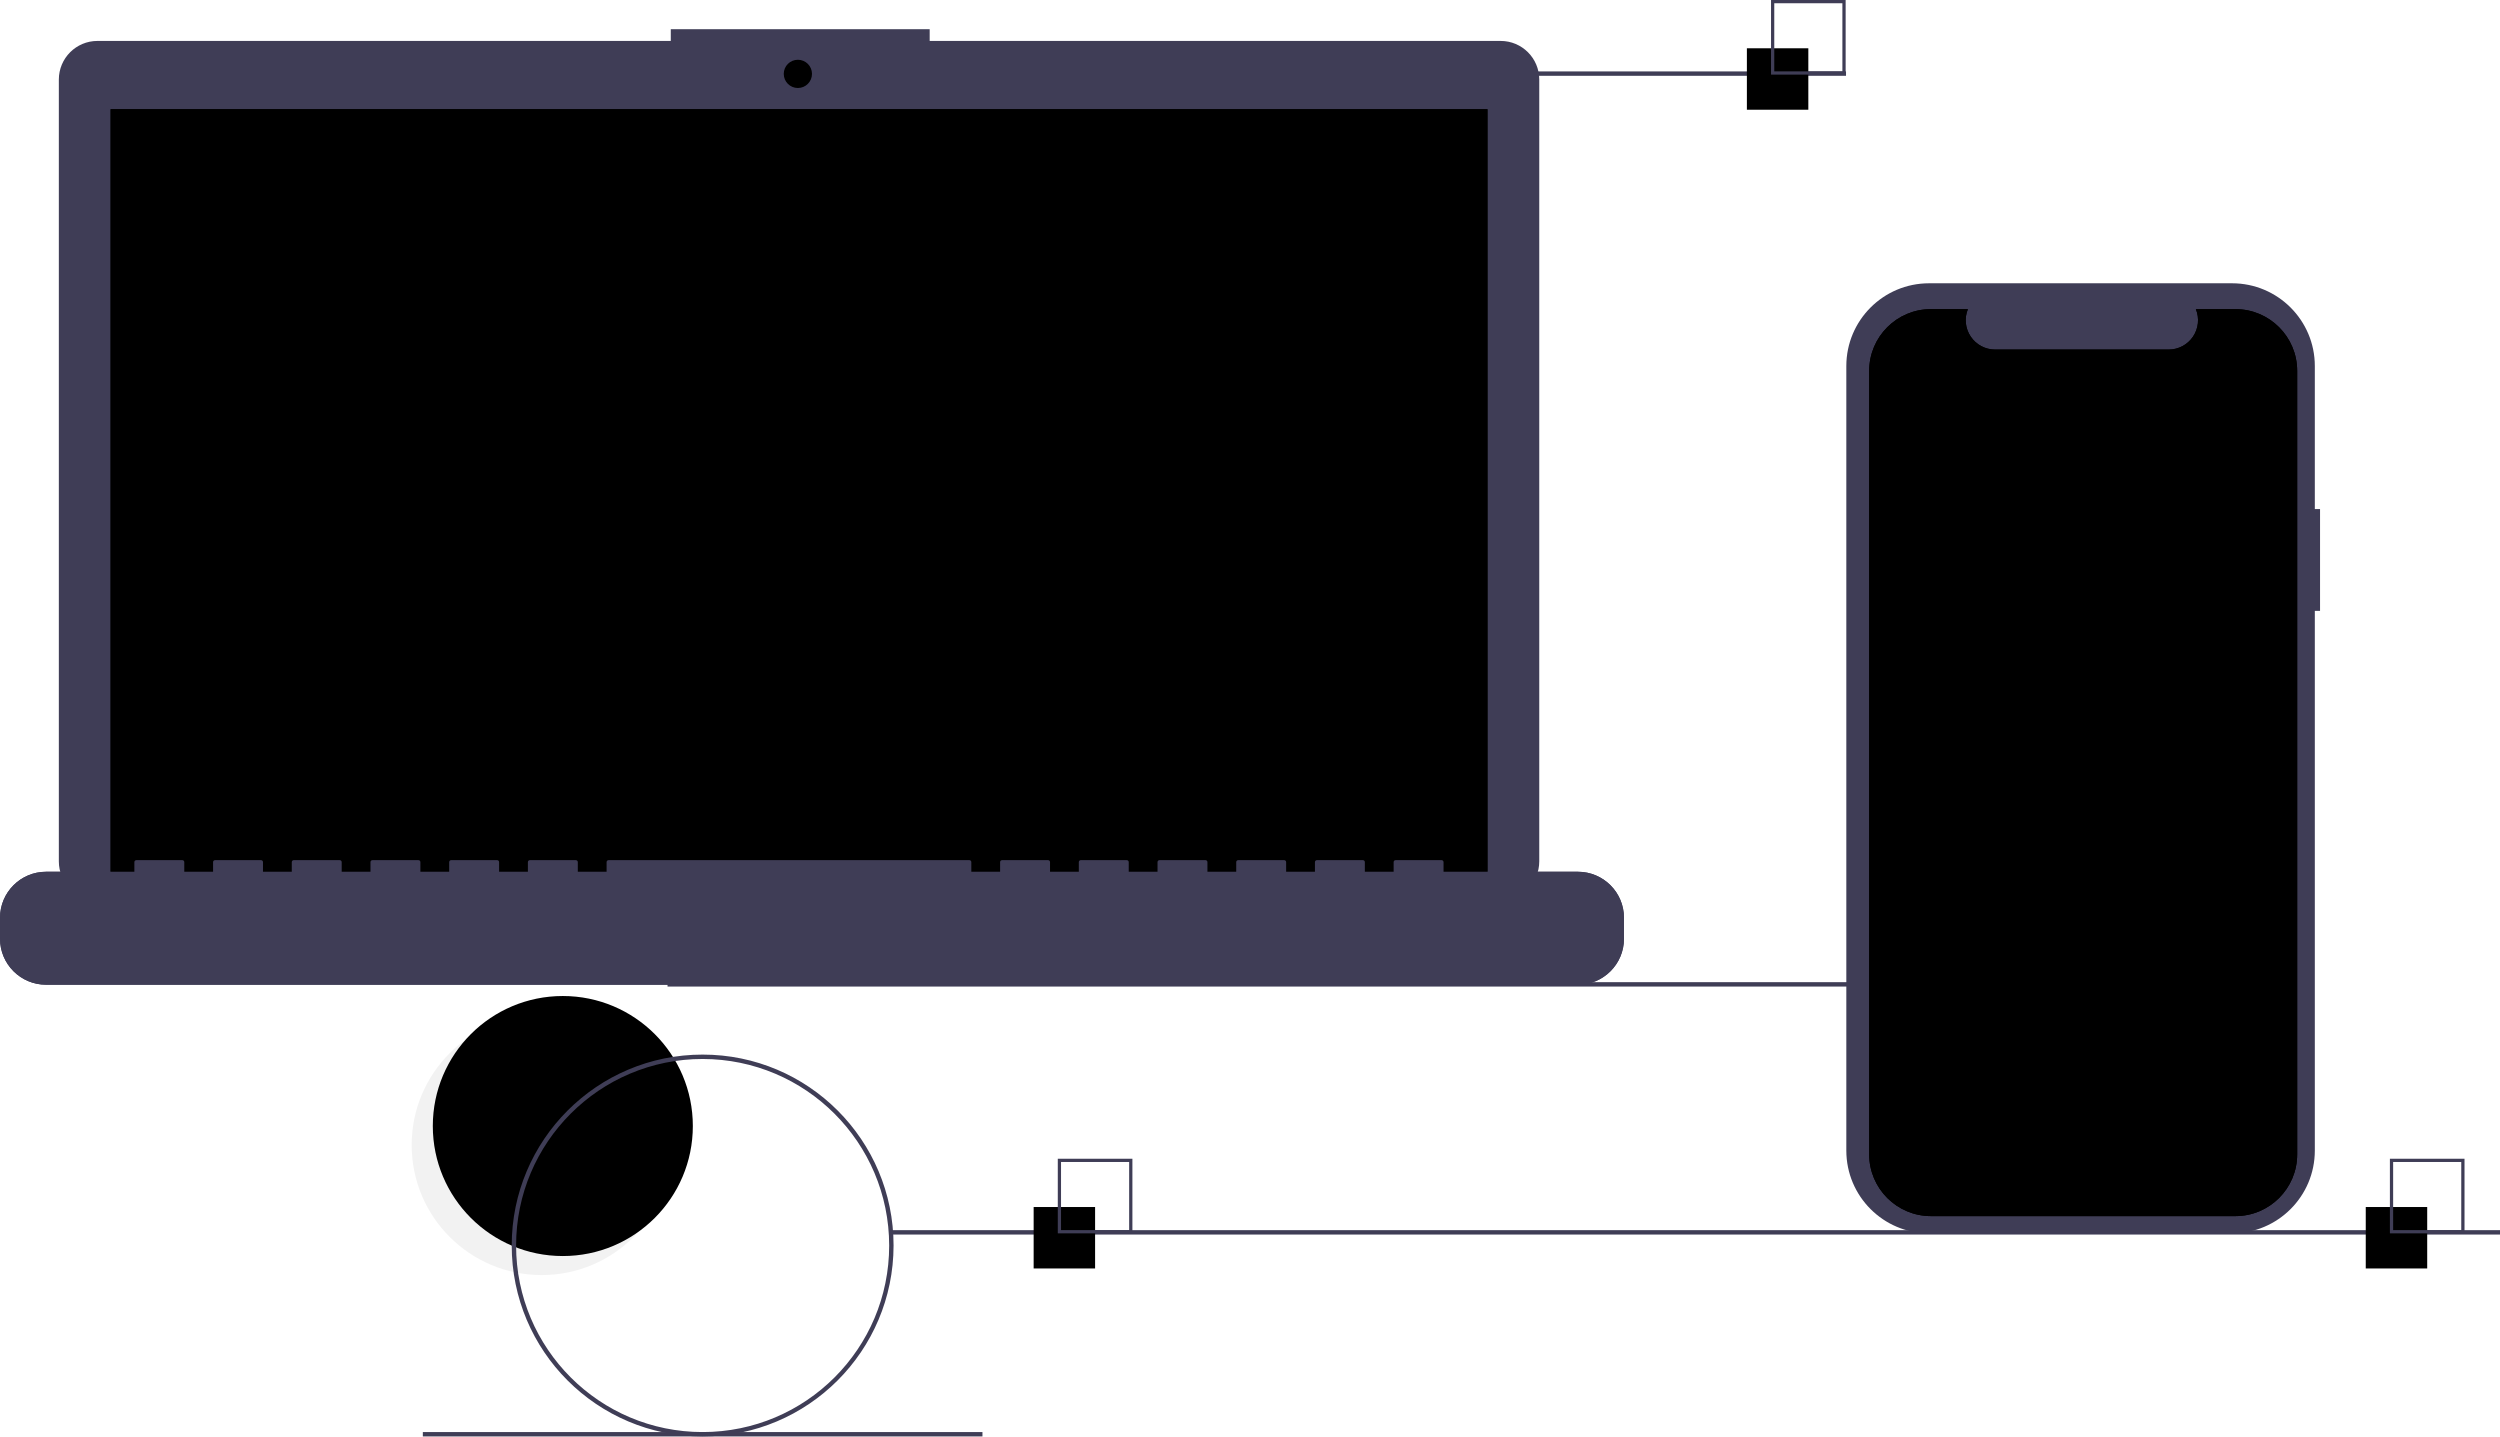
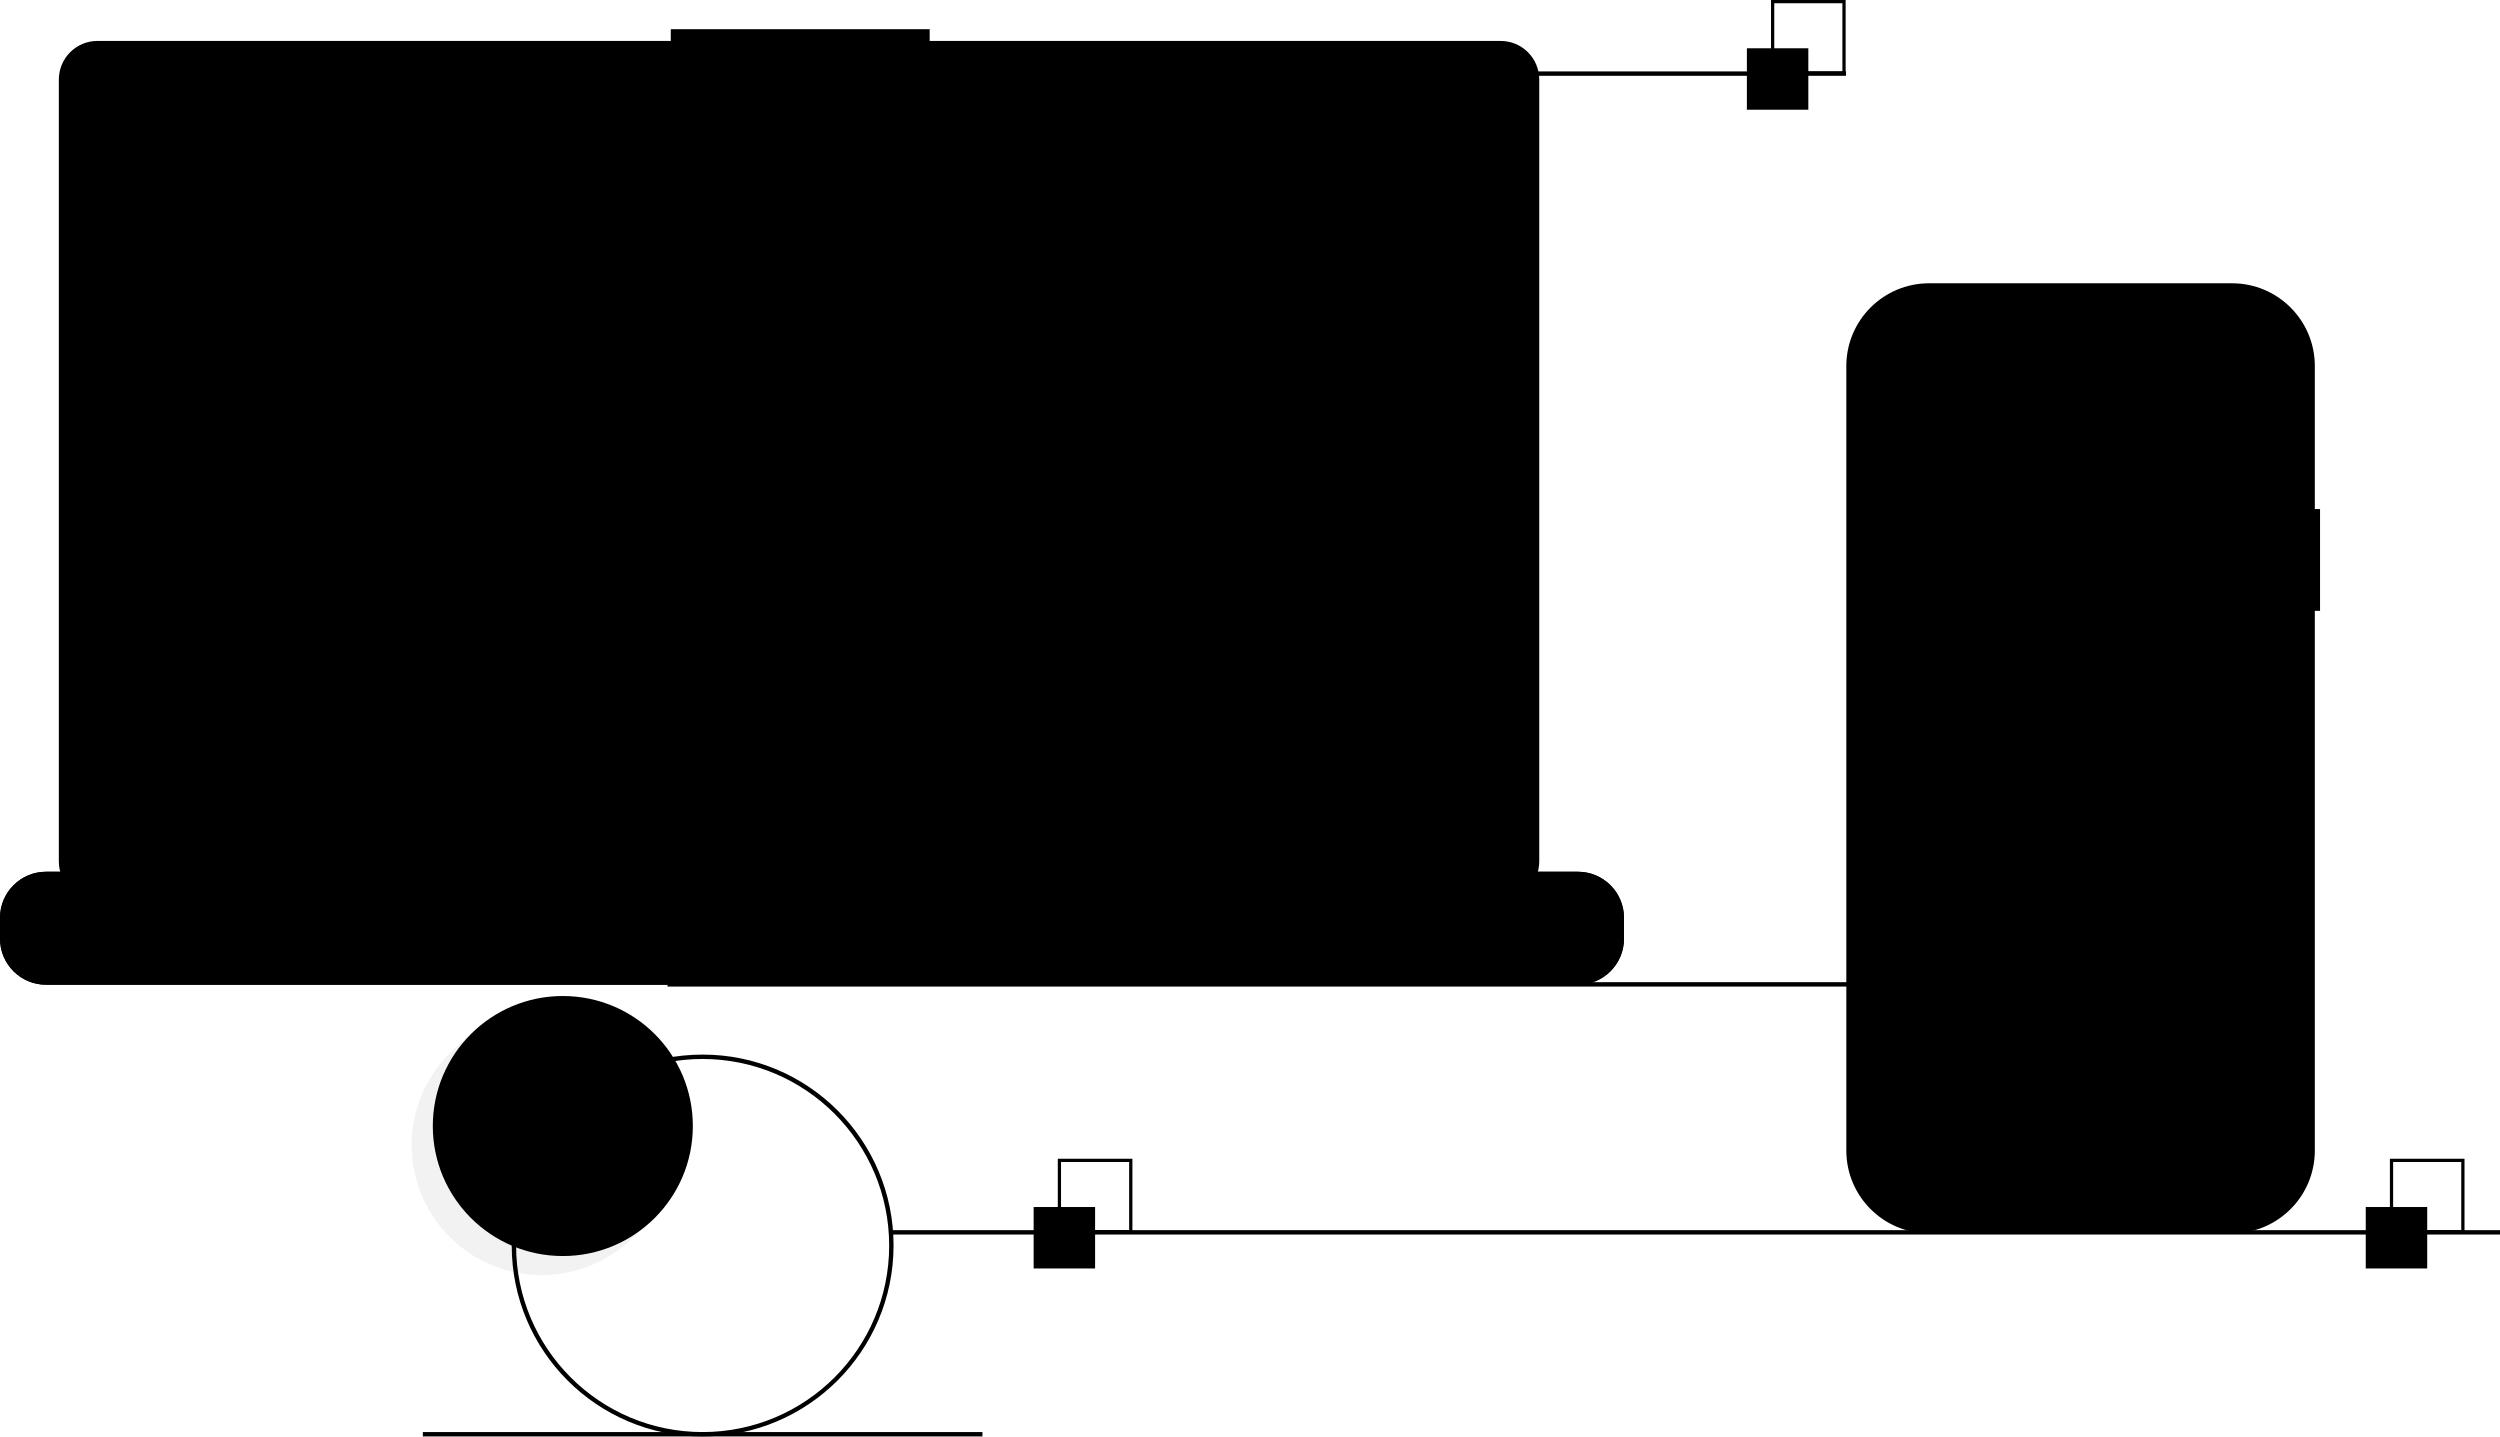
<svg xmlns="http://www.w3.org/2000/svg" id="b6117b06-2b45-45bc-b789-4a82ab6612dd" data-name="Layer 1" width="1139.171" height="654.543" viewBox="0 0 1139.171 654.543">
  <circle cx="246.827" cy="521.765" r="59.243" fill="#f2f2f2" />
  <circle cx="256.46" cy="513.095" r="59.243" class="brand-filled" />
-   <rect x="304.171" y="447.543" width="733" height="2" fill="#3f3d56" />
-   <path d="M714.207,141.381H454.038v-5.362h-117.971v5.362H74.825a17.599,17.599,0,0,0-17.599,17.599V515.231a17.599,17.599,0,0,0,17.599,17.599H714.207a17.599,17.599,0,0,0,17.599-17.599V158.979A17.599,17.599,0,0,0,714.207,141.381Z" transform="translate(-30.41456 -122.7284)" fill="#3f3d56" />
+   <rect x="304.171" y="447.543" width="733" height="2" class="grey1-filled" />
+   <path d="M714.207,141.381H454.038v-5.362h-117.971v5.362H74.825a17.599,17.599,0,0,0-17.599,17.599V515.231a17.599,17.599,0,0,0,17.599,17.599H714.207a17.599,17.599,0,0,0,17.599-17.599V158.979A17.599,17.599,0,0,0,714.207,141.381Z" transform="translate(-30.41456 -122.7284)" class="grey1-filled" />
  <rect x="50.406" y="49.754" width="627.391" height="353.913" class="brand-filled" />
  <circle cx="363.565" cy="33.667" r="6.435" class="brand-filled" />
  <polygon points="498.374 403.667 50.406 403.667 50.406 49.754 498.374 403.667" opacity="0.1" />
  <circle cx="148.574" cy="316.876" r="60.307" fill="#f2f2f2" />
-   <rect x="509.953" y="240.622" width="58.605" height="12.246" fill="#3f3d56" />
-   <rect x="439.102" y="145.279" width="200.307" height="5.248" fill="#3f3d56" />
-   <rect x="439.102" y="161.898" width="200.307" height="5.248" fill="#3f3d56" />
-   <rect x="439.102" y="178.518" width="200.307" height="5.248" fill="#3f3d56" />
-   <rect x="439.102" y="195.137" width="200.307" height="5.248" fill="#3f3d56" />
-   <rect x="439.102" y="211.756" width="200.307" height="5.248" fill="#3f3d56" />
+   <rect x="509.953" y="240.622" width="58.605" height="12.246" class="grey1-filled" />
+   <rect x="439.102" y="145.279" width="200.307" height="5.248" class="grey1-filled" />
+   <rect x="439.102" y="161.898" width="200.307" height="5.248" class="grey1-filled" />
+   <rect x="439.102" y="178.518" width="200.307" height="5.248" class="grey1-filled" />
+   <rect x="439.102" y="195.137" width="200.307" height="5.248" class="grey1-filled" />
+   <rect x="439.102" y="211.756" width="200.307" height="5.248" class="grey1-filled" />
  <rect x="614.917" y="56.934" width="24.492" height="24.492" fill="#f2f2f2" />
-   <path d="M681.195,215.525h-29.74v-29.74h29.74Zm-28.447-1.293h27.154V187.078H652.748Z" transform="translate(-30.41456 -122.7284)" fill="#3f3d56" />
-   <path d="M749.422,519.96H688.192v-4.412a.875.875,0,0,0-.875-.875h-20.993a.875.875,0,0,0-.875.875v4.412H652.329v-4.412a.875.875,0,0,0-.875-.875H630.462a.875.875,0,0,0-.875.875v4.412H616.467v-4.412a.875.875,0,0,0-.875-.875H594.599a.875.875,0,0,0-.875.875v4.412H580.604v-4.412a.875.875,0,0,0-.875-.875H558.736a.875.875,0,0,0-.875.875v4.412H544.741v-4.412a.875.875,0,0,0-.875-.875H522.873a.875.875,0,0,0-.875.875v4.412H508.878v-4.412a.875.875,0,0,0-.875-.875h-20.993a.875.875,0,0,0-.875.875v4.412H473.015v-4.412a.875.875,0,0,0-.875-.875H307.696a.875.875,0,0,0-.875.875v4.412H293.701v-4.412a.875.875,0,0,0-.875-.875H271.833a.875.875,0,0,0-.875.875v4.412H257.838v-4.412a.875.875,0,0,0-.875-.875h-20.993a.875.875,0,0,0-.875.875v4.412H221.975v-4.412a.875.875,0,0,0-.875-.875H200.107a.875.875,0,0,0-.875.875v4.412H186.112v-4.412a.875.875,0,0,0-.875-.875H164.244a.875.875,0,0,0-.875.875v4.412H150.249v-4.412a.875.875,0,0,0-.875-.875H128.381a.875.875,0,0,0-.875.875v4.412H114.386v-4.412a.875.875,0,0,0-.875-.875H92.519a.875.875,0,0,0-.875.875v4.412H51.407a20.993,20.993,0,0,0-20.993,20.993v9.492A20.993,20.993,0,0,0,51.407,571.438H749.422a20.993,20.993,0,0,0,20.993-20.993v-9.492A20.993,20.993,0,0,0,749.422,519.96Z" transform="translate(-30.41456 -122.7284)" fill="#3f3d56" />
-   <path d="M193.586,477.272a76,76,0,1,1,76-76A76.086,76.086,0,0,1,193.586,477.272Zm0-150a74,74,0,1,0,74,74A74.084,74.084,0,0,0,193.586,327.272Z" transform="translate(-30.41456 -122.7284)" fill="#3f3d56" />
-   <rect x="586.171" y="32.543" width="255" height="2" fill="#3f3d56" />
-   <rect x="406.171" y="560.543" width="733" height="2" fill="#3f3d56" />
-   <rect x="192.672" y="652.543" width="255" height="2" fill="#3f3d56" />
+   <path d="M681.195,215.525h-29.74v-29.74h29.74Zm-28.447-1.293h27.154V187.078H652.748Z" transform="translate(-30.41456 -122.7284)" class="grey1-filled" />
+   <path d="M749.422,519.96H688.192v-4.412a.875.875,0,0,0-.875-.875h-20.993a.875.875,0,0,0-.875.875v4.412H652.329v-4.412a.875.875,0,0,0-.875-.875H630.462a.875.875,0,0,0-.875.875v4.412H616.467v-4.412a.875.875,0,0,0-.875-.875H594.599a.875.875,0,0,0-.875.875v4.412H580.604v-4.412a.875.875,0,0,0-.875-.875H558.736a.875.875,0,0,0-.875.875v4.412H544.741v-4.412a.875.875,0,0,0-.875-.875H522.873a.875.875,0,0,0-.875.875v4.412H508.878v-4.412a.875.875,0,0,0-.875-.875h-20.993a.875.875,0,0,0-.875.875v4.412H473.015v-4.412a.875.875,0,0,0-.875-.875H307.696a.875.875,0,0,0-.875.875v4.412H293.701v-4.412a.875.875,0,0,0-.875-.875H271.833a.875.875,0,0,0-.875.875v4.412H257.838v-4.412a.875.875,0,0,0-.875-.875h-20.993a.875.875,0,0,0-.875.875v4.412H221.975v-4.412a.875.875,0,0,0-.875-.875H200.107a.875.875,0,0,0-.875.875v4.412H186.112v-4.412a.875.875,0,0,0-.875-.875H164.244a.875.875,0,0,0-.875.875v4.412H150.249v-4.412a.875.875,0,0,0-.875-.875H128.381a.875.875,0,0,0-.875.875v4.412H114.386v-4.412a.875.875,0,0,0-.875-.875H92.519a.875.875,0,0,0-.875.875v4.412H51.407a20.993,20.993,0,0,0-20.993,20.993v9.492A20.993,20.993,0,0,0,51.407,571.438H749.422a20.993,20.993,0,0,0,20.993-20.993v-9.492A20.993,20.993,0,0,0,749.422,519.96Z" transform="translate(-30.41456 -122.7284)" class="grey1-filled" />
+   <path d="M193.586,477.272a76,76,0,1,1,76-76A76.086,76.086,0,0,1,193.586,477.272Zm0-150a74,74,0,1,0,74,74A74.084,74.084,0,0,0,193.586,327.272Z" transform="translate(-30.41456 -122.7284)" class="grey1-filled" />
+   <rect x="586.171" y="32.543" width="255" height="2" class="grey1-filled" />
+   <rect x="406.171" y="560.543" width="733" height="2" class="grey1-filled" />
+   <rect x="192.672" y="652.543" width="255" height="2" class="grey1-filled" />
  <rect x="471" y="550" width="28" height="28" class="brand-filled" />
-   <path d="M546.415,684.728h-34v-34h34Zm-32.522-1.478H544.936V652.207H513.893Z" transform="translate(-30.41456 -122.7284)" fill="#3f3d56" />
+   <path d="M546.415,684.728h-34v-34h34Zm-32.522-1.478H544.936V652.207H513.893Z" transform="translate(-30.41456 -122.7284)" class="grey1-filled" />
  <rect x="796" y="22" width="28" height="28" class="brand-filled" />
-   <path d="M871.415,156.728h-34v-34h34Zm-32.522-1.478H869.936V124.207H838.893Z" transform="translate(-30.41456 -122.7284)" fill="#3f3d56" />
+   <path d="M871.415,156.728h-34v-34h34Zm-32.522-1.478H869.936V124.207H838.893Z" transform="translate(-30.41456 -122.7284)" class="grey1-filled" />
  <rect x="1078" y="550" width="28" height="28" class="brand-filled" />
-   <path d="M1153.415,684.728h-34v-34h34Zm-32.522-1.478h31.043V652.207h-31.043Z" transform="translate(-30.41456 -122.7284)" fill="#3f3d56" />
-   <path d="M1087.586,354.687h-2.379V289.525a37.714,37.714,0,0,0-37.714-37.714H909.44A37.714,37.714,0,0,0,871.726,289.525V647.006A37.714,37.714,0,0,0,909.44,684.72h138.053a37.714,37.714,0,0,0,37.714-37.714V401.07h2.379Z" transform="translate(-30.41456 -122.7284)" fill="#3f3d56" />
+   <path d="M1153.415,684.728h-34v-34h34Zm-32.522-1.478h31.043V652.207h-31.043Z" transform="translate(-30.41456 -122.7284)" class="grey1-filled" />
+   <path d="M1087.586,354.687h-2.379V289.525a37.714,37.714,0,0,0-37.714-37.714H909.44A37.714,37.714,0,0,0,871.726,289.525V647.006A37.714,37.714,0,0,0,909.44,684.72h138.053a37.714,37.714,0,0,0,37.714-37.714V401.07h2.379Z" transform="translate(-30.41456 -122.7284)" class="grey1-filled" />
  <path d="M1077.176,291.742v356.96a28.165,28.165,0,0,1-28.16,28.17H910.296a28.165,28.165,0,0,1-28.16-28.17v-356.96a28.163,28.163,0,0,1,28.16-28.16h16.83a13.379,13.379,0,0,0,12.39,18.43h79.09a13.379,13.379,0,0,0,12.39-18.43h18.02A28.163,28.163,0,0,1,1077.176,291.742Z" transform="translate(-30.41456 -122.7284)" class="brand-filled" />
-   <rect x="928.58" y="376.218" width="41.324" height="12.246" fill="#3f3d56" />
-   <rect x="878.621" y="280.875" width="141.24" height="5.248" fill="#3f3d56" />
-   <rect x="878.621" y="297.494" width="141.24" height="5.248" fill="#3f3d56" />
-   <rect x="878.621" y="314.114" width="141.24" height="5.248" fill="#3f3d56" />
-   <rect x="878.621" y="330.733" width="141.24" height="5.248" fill="#3f3d56" />
-   <rect x="878.621" y="347.352" width="141.24" height="5.248" fill="#3f3d56" />
+   <rect x="928.58" y="376.218" width="41.324" height="12.246" class="grey1-filled" />
+   <rect x="878.621" y="280.875" width="141.24" height="5.248" class="grey1-filled" />
+   <rect x="878.621" y="297.494" width="141.24" height="5.248" class="grey1-filled" />
+   <rect x="878.621" y="314.114" width="141.24" height="5.248" class="grey1-filled" />
+   <rect x="878.621" y="330.733" width="141.24" height="5.248" class="grey1-filled" />
+   <rect x="878.621" y="347.352" width="141.24" height="5.248" class="grey1-filled" />
  <rect x="929.684" y="211.179" width="24.492" height="24.492" fill="#f2f2f2" />
-   <path d="M969.474,340.032v29.74h29.74v-29.74Zm28.45,28.45h-27.16v-27.16h27.16Z" transform="translate(-30.41456 -122.7284)" fill="#3f3d56" />
+   <path d="M969.474,340.032v29.74h29.74v-29.74Zm28.45,28.45h-27.16v-27.16h27.16Z" transform="translate(-30.41456 -122.7284)" class="grey1-filled" />
  <path d="M1077.176,610.582v38.12a28.165,28.165,0,0,1-28.16,28.17H910.296a28.165,28.165,0,0,1-28.16-28.17v-192.21l116.87,92.33,2,1.58,21.74,17.17,2.03,1.61Z" transform="translate(-30.41456 -122.7284)" opacity="0.1" />
  <circle cx="937.241" cy="498.707" r="43.868" fill="#f2f2f2" />
-   <path d="M350.586,777.272a87,87,0,1,1,87-87A87.099,87.099,0,0,1,350.586,777.272Zm0-172a85,85,0,1,0,85,85A85.096,85.096,0,0,0,350.586,605.272Z" transform="translate(-30.41456 -122.7284)" fill="#3f3d56" />
-   <path d="M980.586,655.272a55,55,0,1,1,55-55A55.062,55.062,0,0,1,980.586,655.272Zm0-108a53,53,0,1,0,53,53A53.06,53.06,0,0,0,980.586,547.272Z" transform="translate(-30.41456 -122.7284)" fill="#3f3d56" />
+   <path d="M350.586,777.272a87,87,0,1,1,87-87A87.099,87.099,0,0,1,350.586,777.272Zm0-172a85,85,0,1,0,85,85A85.096,85.096,0,0,0,350.586,605.272Z" transform="translate(-30.41456 -122.7284)" class="grey1-filled" />
+   <path d="M980.586,655.272a55,55,0,1,1,55-55A55.062,55.062,0,0,1,980.586,655.272Zm0-108a53,53,0,1,0,53,53A53.06,53.06,0,0,0,980.586,547.272Z" transform="translate(-30.41456 -122.7284)" class="grey1-filled" />
  <g class="hoverscreen hovers">
    <path d="M1077.176,291.742v356.96a28.165,28.165,0,0,1-28.16,28.17H910.296a28.165,28.165,0,0,1-28.16-28.17v-356.96a28.163,28.163,0,0,1,28.16-28.16h16.83a13.379,13.379,0,0,0,12.39,18.43h79.09a13.379,13.379,0,0,0,12.39-18.43h18.02A28.163,28.163,0,0,1,1077.176,291.742Z" transform="translate(-30.41456 -122.7284)" class="brand-filled" />
    <rect x="50.406" y="49.754" width="627.391" height="353.913" class="brand-filled" />
  </g>
-   <path d="M749.422,519.96H688.192v-4.412a.875.875,0,0,0-.875-.875h-20.993a.875.875,0,0,0-.875.875v4.412H652.329v-4.412a.875.875,0,0,0-.875-.875H630.462a.875.875,0,0,0-.875.875v4.412H616.467v-4.412a.875.875,0,0,0-.875-.875H594.599a.875.875,0,0,0-.875.875v4.412H580.604v-4.412a.875.875,0,0,0-.875-.875H558.736a.875.875,0,0,0-.875.875v4.412H544.741v-4.412a.875.875,0,0,0-.875-.875H522.873a.875.875,0,0,0-.875.875v4.412H508.878v-4.412a.875.875,0,0,0-.875-.875h-20.993a.875.875,0,0,0-.875.875v4.412H473.015v-4.412a.875.875,0,0,0-.875-.875H307.696a.875.875,0,0,0-.875.875v4.412H293.701v-4.412a.875.875,0,0,0-.875-.875H271.833a.875.875,0,0,0-.875.875v4.412H257.838v-4.412a.875.875,0,0,0-.875-.875h-20.993a.875.875,0,0,0-.875.875v4.412H221.975v-4.412a.875.875,0,0,0-.875-.875H200.107a.875.875,0,0,0-.875.875v4.412H186.112v-4.412a.875.875,0,0,0-.875-.875H164.244a.875.875,0,0,0-.875.875v4.412H150.249v-4.412a.875.875,0,0,0-.875-.875H128.381a.875.875,0,0,0-.875.875v4.412H114.386v-4.412a.875.875,0,0,0-.875-.875H92.519a.875.875,0,0,0-.875.875v4.412H51.407a20.993,20.993,0,0,0-20.993,20.993v9.492A20.993,20.993,0,0,0,51.407,571.438H749.422a20.993,20.993,0,0,0,20.993-20.993v-9.492A20.993,20.993,0,0,0,749.422,519.96Z" transform="translate(-30.41456 -122.7284)" fill="#3f3d56" />
+   <path d="M749.422,519.96H688.192v-4.412a.875.875,0,0,0-.875-.875h-20.993a.875.875,0,0,0-.875.875v4.412H652.329v-4.412a.875.875,0,0,0-.875-.875H630.462a.875.875,0,0,0-.875.875v4.412H616.467v-4.412a.875.875,0,0,0-.875-.875H594.599a.875.875,0,0,0-.875.875v4.412H580.604v-4.412a.875.875,0,0,0-.875-.875H558.736a.875.875,0,0,0-.875.875v4.412H544.741v-4.412a.875.875,0,0,0-.875-.875H522.873a.875.875,0,0,0-.875.875v4.412H508.878v-4.412a.875.875,0,0,0-.875-.875h-20.993a.875.875,0,0,0-.875.875v4.412H473.015v-4.412a.875.875,0,0,0-.875-.875H307.696a.875.875,0,0,0-.875.875v4.412H293.701v-4.412a.875.875,0,0,0-.875-.875H271.833a.875.875,0,0,0-.875.875v4.412H257.838v-4.412a.875.875,0,0,0-.875-.875h-20.993a.875.875,0,0,0-.875.875v4.412H221.975v-4.412a.875.875,0,0,0-.875-.875H200.107a.875.875,0,0,0-.875.875v4.412H186.112v-4.412a.875.875,0,0,0-.875-.875H164.244a.875.875,0,0,0-.875.875v4.412H150.249v-4.412a.875.875,0,0,0-.875-.875H128.381a.875.875,0,0,0-.875.875v4.412H114.386v-4.412a.875.875,0,0,0-.875-.875H92.519a.875.875,0,0,0-.875.875v4.412H51.407a20.993,20.993,0,0,0-20.993,20.993v9.492A20.993,20.993,0,0,0,51.407,571.438H749.422a20.993,20.993,0,0,0,20.993-20.993v-9.492A20.993,20.993,0,0,0,749.422,519.96Z" transform="translate(-30.41456 -122.7284)" class="grey1-filled" />
</svg>
